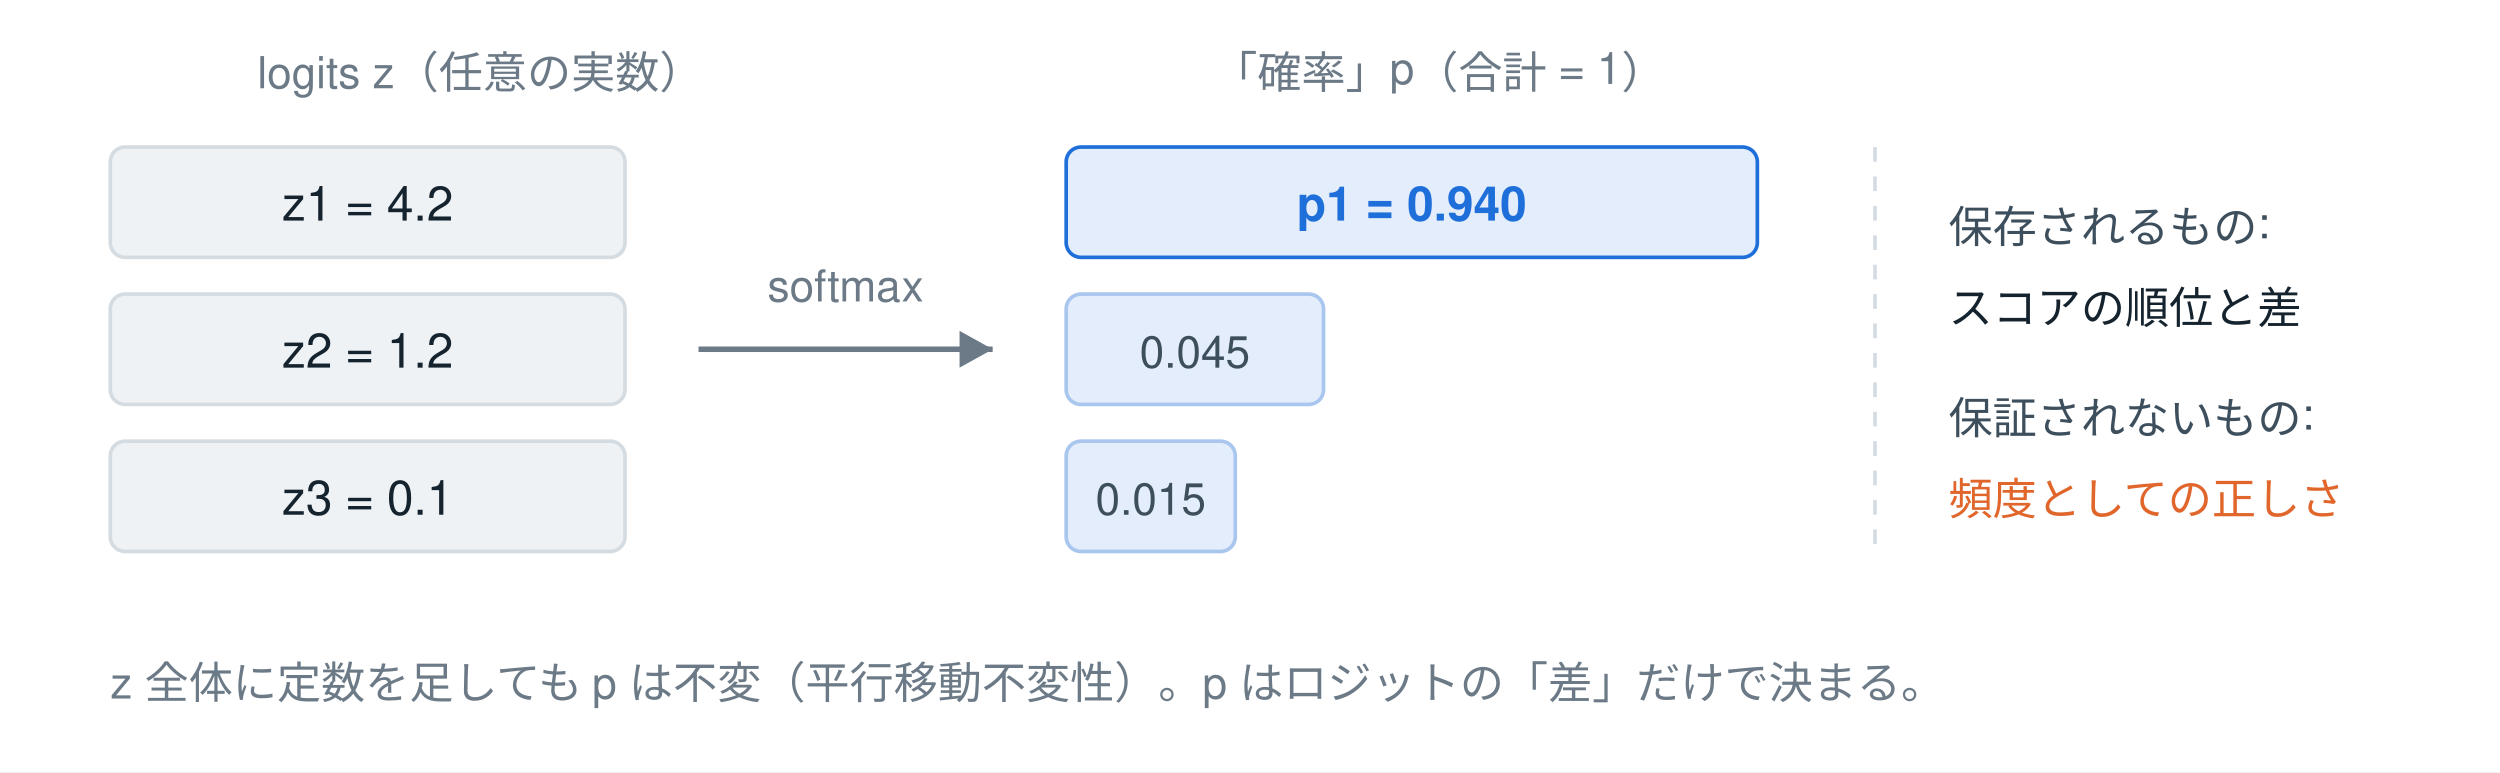
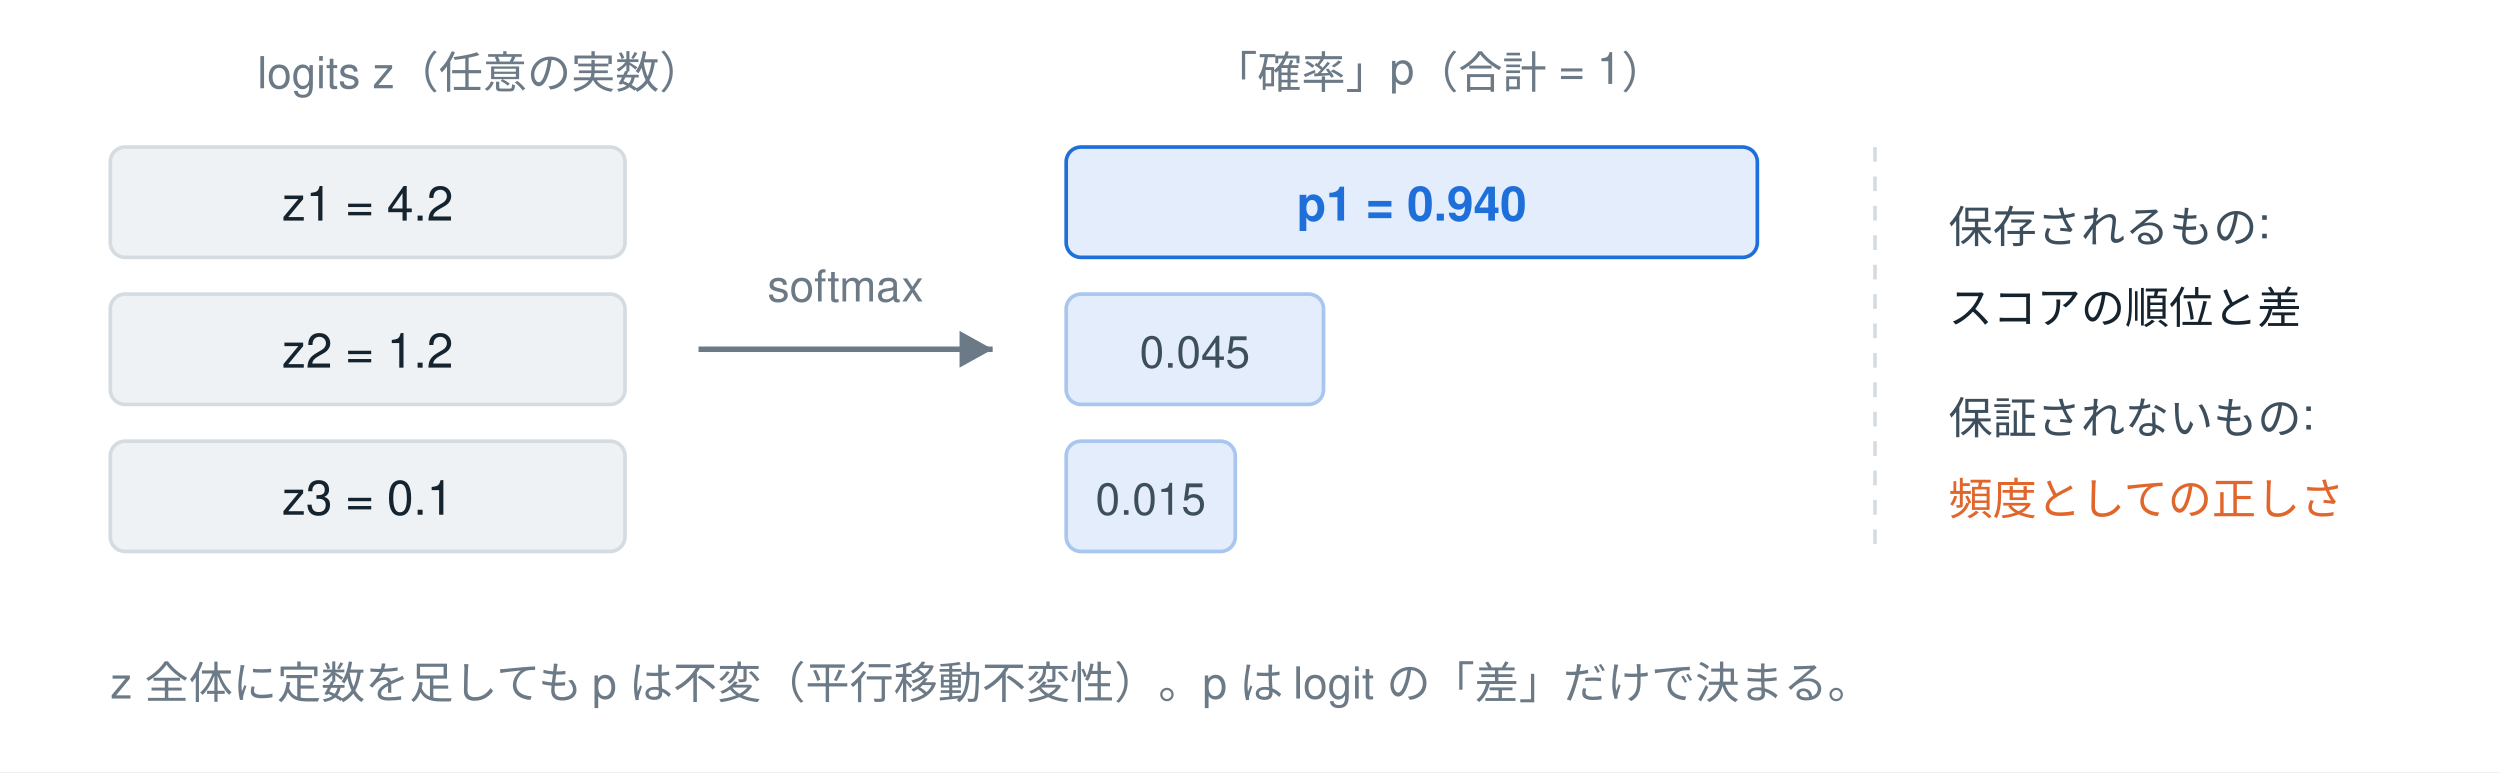
<svg xmlns="http://www.w3.org/2000/svg" viewBox="0 0 680 210" font-family="Helvetica, Arial, 'Hiragino Kaku Gothic ProN', Meiryo, sans-serif" role="img" aria-label="ロジットからソフトマックスへの変換図">
  <rect width="680" height="210" fill="#ffffff" />
  <text x="70" y="24" font-size="12" fill="#6B7A86">logits z（任意の実数）</text>
  <rect x="30" y="40" width="140" height="30" rx="4" fill="#EEF2F5" stroke="#D4DCE2" />
  <text x="100" y="60" font-size="13" fill="#15232E" text-anchor="middle">z1 = 4.2</text>
  <rect x="30" y="80" width="140" height="30" rx="4" fill="#EEF2F5" stroke="#D4DCE2" />
  <text x="100" y="100" font-size="13" fill="#15232E" text-anchor="middle">z2 = 1.2</text>
  <rect x="30" y="120" width="140" height="30" rx="4" fill="#EEF2F5" stroke="#D4DCE2" />
  <text x="100" y="140" font-size="13" fill="#15232E" text-anchor="middle">z3 = 0.1</text>
  <line x1="190" y1="95" x2="270" y2="95" stroke="#6B7A86" stroke-width="1.5" />
  <polygon points="270,95 261,90 261,100" fill="#6B7A86" />
  <text x="230" y="82" font-size="12" fill="#6B7A86" text-anchor="middle">softmax</text>
  <text x="330" y="24" font-size="12" fill="#6B7A86">「確率」p（合計 = 1）</text>
  <rect x="290" y="40" width="188" height="30" rx="4" fill="#E3EDFB" stroke="#1E6FD9" />
  <text x="384" y="60" font-size="13" fill="#1E6FD9" text-anchor="middle" font-weight="bold">p1 = 0.940</text>
  <rect x="290" y="80" width="70" height="30" rx="4" fill="#E3EDFB" stroke="#A9C6EE" />
  <text x="325" y="100" font-size="12" fill="#3D4E5C" text-anchor="middle">0.045</text>
  <rect x="290" y="120" width="46" height="30" rx="4" fill="#E3EDFB" stroke="#A9C6EE" />
  <text x="313" y="140" font-size="12" fill="#3D4E5C" text-anchor="middle">0.015</text>
  <line x1="510" y1="40" x2="510" y2="150" stroke="#D4DCE2" stroke-dasharray="4 4" />
  <text x="530" y="66" font-size="12" fill="#3D4E5C">保存されるもの:</text>
  <text x="530" y="88" font-size="12" fill="#15232E">スコアの順位と差</text>
  <text x="530" y="118" font-size="12" fill="#3D4E5C">保証されないもの:</text>
  <text x="530" y="140" font-size="12" fill="#E0662C">頻度としての正しさ</text>
-   <text x="30" y="190" font-size="12" fill="#6B7A86">z 全体に定数を足しても p は不変（平行移動不変性）。p はロジットの「差」だけで決まる。</text>
+   <text x="30" y="190" font-size="12" fill="#6B7A86">z 全体に定数を足しても p は不変（平行移動不変性）。p は logit の「差」だけで決まる。</text>
</svg>
